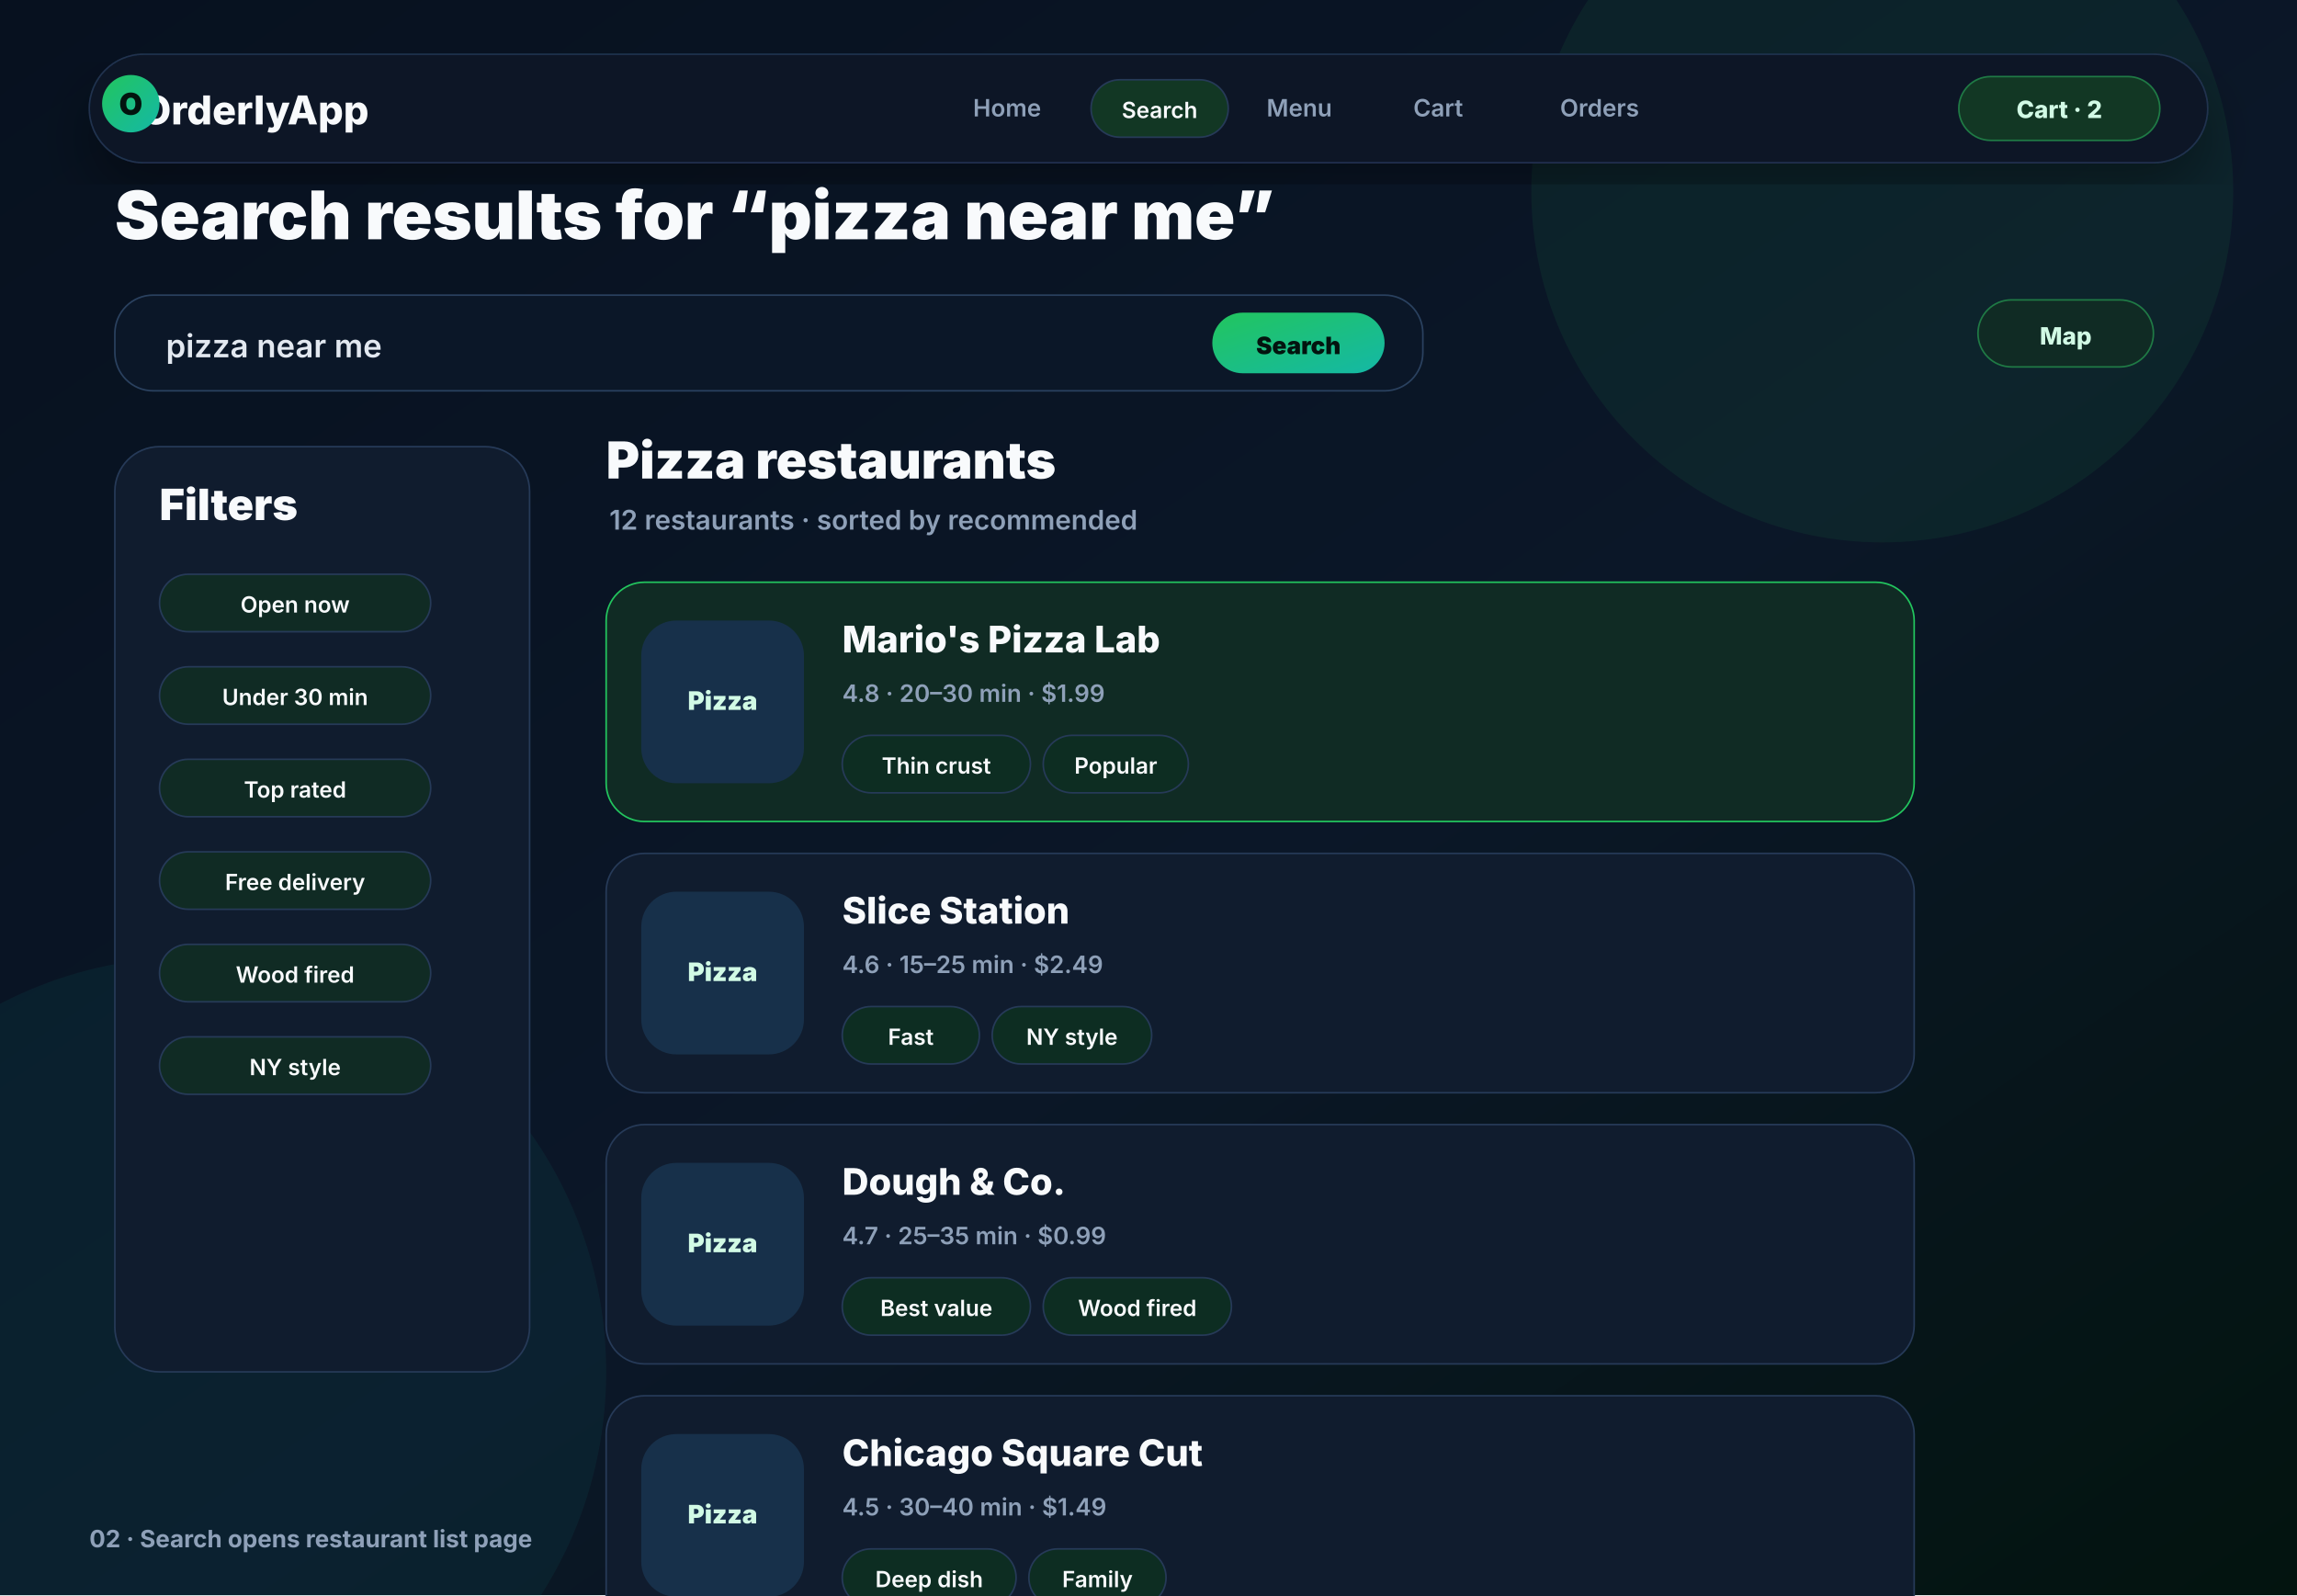
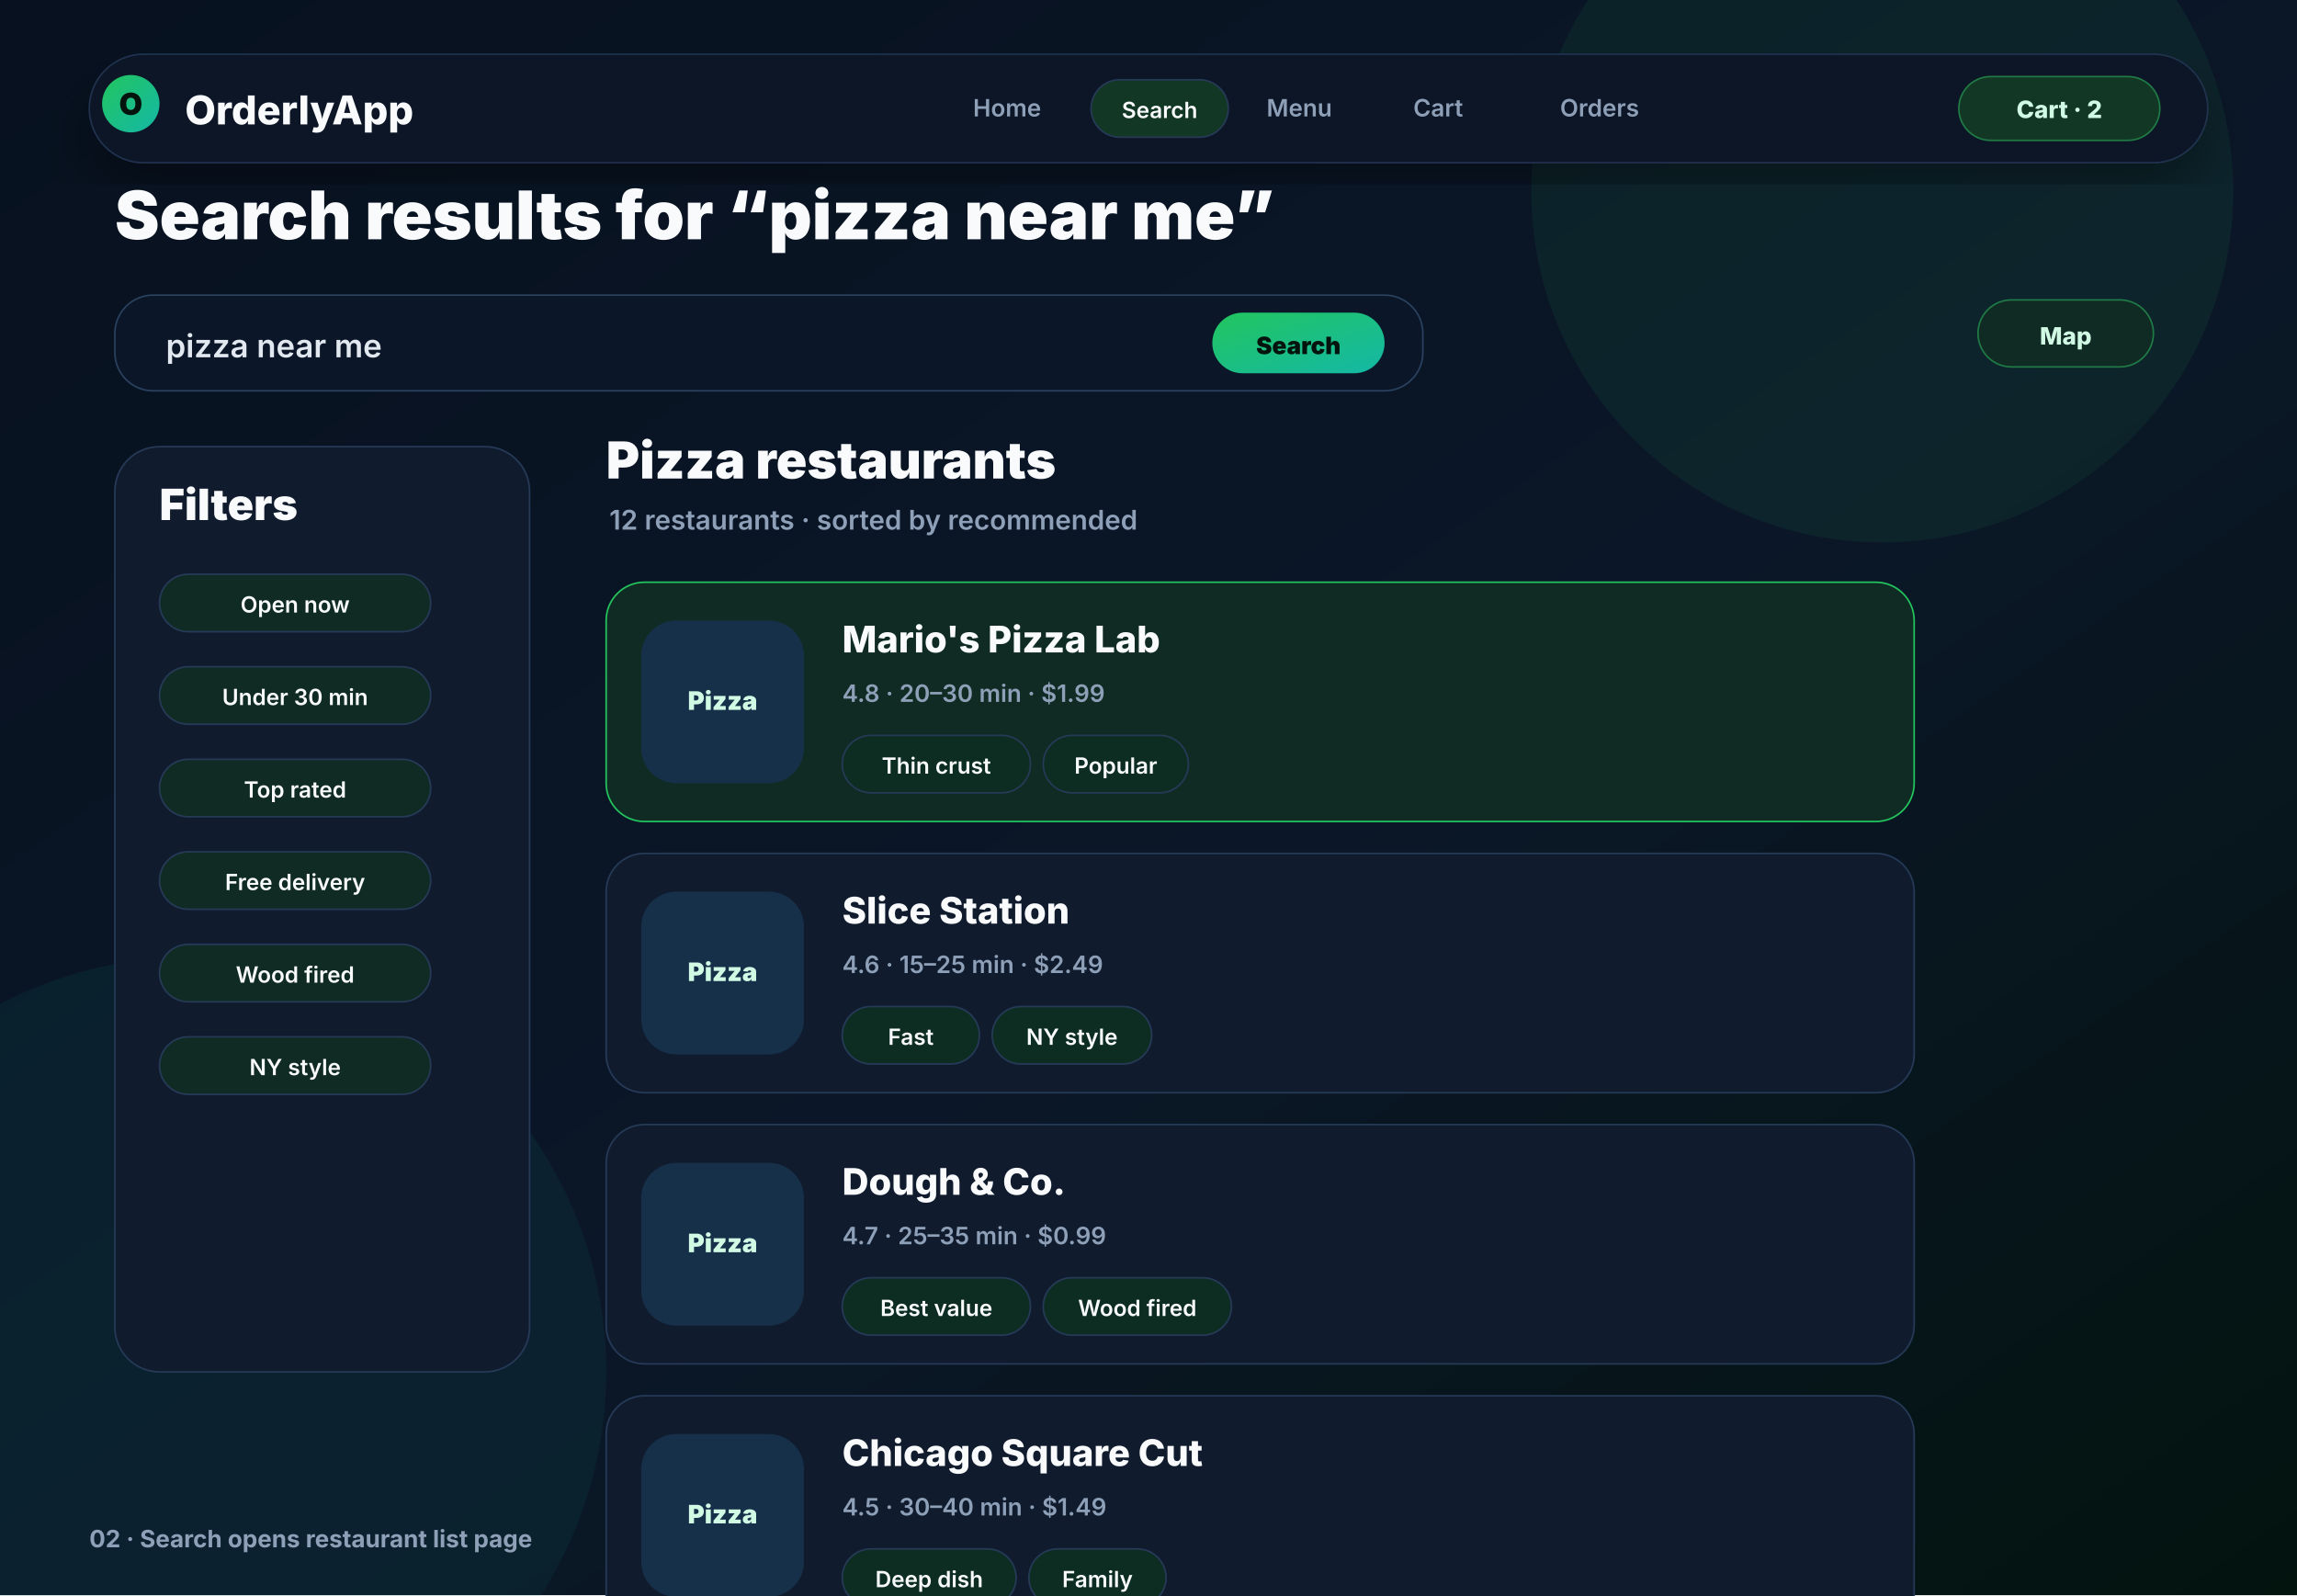
<svg xmlns="http://www.w3.org/2000/svg" width="1440" height="1000" viewBox="0 0 1440 1000" role="img" aria-labelledby="title desc">
  <defs>
    <linearGradient id="bg" x1="0" y1="0" x2="1" y2="1">
      <stop offset="0" stop-color="#07111f" />
      <stop offset="0.55" stop-color="#0b1728" />
      <stop offset="1" stop-color="#03140f" />
    </linearGradient>
    <linearGradient id="accent" x1="0" y1="0" x2="1" y2="1">
      <stop offset="0" stop-color="#22c55e" />
      <stop offset="1" stop-color="#14b8a6" />
    </linearGradient>
    <filter id="shadow" x="-20%" y="-20%" width="140%" height="140%">
      <feDropShadow dx="0" dy="18" stdDeviation="18" flood-color="#000" flood-opacity="0.35" />
    </filter>
  </defs>
  <rect width="1440" height="1000" fill="url(#bg)" />
  <circle cx="1180" cy="120" r="220" fill="#22c55e" opacity="0.08" />
  <circle cx="120" cy="860" r="260" fill="#14b8a6" opacity="0.07" />
  <rect x="56" y="34" width="1328" height="68" rx="34" fill="#081626" opacity="1" stroke="#20324e" stroke-width="1" filter="url(#shadow)" />
-   <text x="88" y="78" fill="#f8fafc" font-family="Inter, Arial, sans-serif" font-size="25" font-weight="800" text-anchor="start" opacity="1">OrderlyApp</text>
  <rect x="64" y="47" width="36" height="36" rx="18" fill="url(#accent)" opacity="1" />
  <text x="82" y="72" fill="#03140f" font-family="Inter, Arial, sans-serif" font-size="19" font-weight="900" text-anchor="middle" opacity="1">O</text>
+   <text x="116" y="78" fill="#f8fafc" font-family="Inter, Arial, sans-serif" font-size="25" font-weight="800" text-anchor="start" opacity="1">OrderlyApp</text>
  <text x="610" y="73" fill="#8ea0b8" font-family="Inter, Arial, sans-serif" font-size="15" font-weight="600" text-anchor="start" opacity="1">Home</text>
  <rect x="684" y="50" width="86" height="36" rx="18" fill="#123724" opacity="1" stroke="#263a58" stroke-width="1" />
  <text x="727.0" y="74" fill="#f8fafc" font-family="Inter, Arial, sans-serif" font-size="14" font-weight="600" text-anchor="middle" opacity="1">Search</text>
  <text x="794" y="73" fill="#8ea0b8" font-family="Inter, Arial, sans-serif" font-size="15" font-weight="600" text-anchor="start" opacity="1">Menu</text>
  <text x="886" y="73" fill="#8ea0b8" font-family="Inter, Arial, sans-serif" font-size="15" font-weight="600" text-anchor="start" opacity="1">Cart</text>
  <text x="978" y="73" fill="#8ea0b8" font-family="Inter, Arial, sans-serif" font-size="15" font-weight="600" text-anchor="start" opacity="1">Orders</text>
  <rect x="1228" y="48" width="126" height="40" rx="20" fill="#123724" opacity="1" stroke="#1f7a45" stroke-width="1" />
  <text x="1291" y="74" fill="#d1fae5" font-family="Inter, Arial, sans-serif" font-size="15" font-weight="800" text-anchor="middle" opacity="1">Cart · 2</text>
  <text x="72" y="150" fill="#f8fafc" font-family="Inter, Arial, sans-serif" font-size="42" font-weight="900" text-anchor="start" opacity="1">Search results for “pizza near me”</text>
  <rect x="72" y="185" width="820" height="60" rx="24" fill="#0b1728" opacity="1" stroke="#2a415f" stroke-width="1" />
  <text x="104" y="224" fill="#e2e8f0" font-family="Inter, Arial, sans-serif" font-size="20" font-weight="600" text-anchor="start" opacity="1">pizza near me</text>
  <rect x="760" y="196" width="108" height="38" rx="19" fill="url(#accent)" opacity="1" />
  <text x="814" y="222" fill="#03140f" font-family="Inter, Arial, sans-serif" font-size="15" font-weight="900" text-anchor="middle" opacity="1">Search</text>
  <rect x="72" y="280" width="260" height="580" rx="28" fill="#101c2e" opacity="1" stroke="#263a58" stroke-width="1" />
  <text x="100" y="326" fill="#f8fafc" font-family="Inter, Arial, sans-serif" font-size="27" font-weight="850" text-anchor="start" opacity="1">Filters</text>
  <rect x="100" y="360" width="170" height="36" rx="18" fill="#102b24" opacity="1" stroke="#263a58" stroke-width="1" />
  <text x="185.0" y="384" fill="#f8fafc" font-family="Inter, Arial, sans-serif" font-size="14" font-weight="600" text-anchor="middle" opacity="1">Open now</text>
  <rect x="100" y="418" width="170" height="36" rx="18" fill="#102b24" opacity="1" stroke="#263a58" stroke-width="1" />
  <text x="185.0" y="442" fill="#f8fafc" font-family="Inter, Arial, sans-serif" font-size="14" font-weight="600" text-anchor="middle" opacity="1">Under 30 min</text>
  <rect x="100" y="476" width="170" height="36" rx="18" fill="#102b24" opacity="1" stroke="#263a58" stroke-width="1" />
  <text x="185.0" y="500" fill="#f8fafc" font-family="Inter, Arial, sans-serif" font-size="14" font-weight="600" text-anchor="middle" opacity="1">Top rated</text>
  <rect x="100" y="534" width="170" height="36" rx="18" fill="#102b24" opacity="1" stroke="#263a58" stroke-width="1" />
  <text x="185.0" y="558" fill="#f8fafc" font-family="Inter, Arial, sans-serif" font-size="14" font-weight="600" text-anchor="middle" opacity="1">Free delivery</text>
  <rect x="100" y="592" width="170" height="36" rx="18" fill="#102b24" opacity="1" stroke="#263a58" stroke-width="1" />
  <text x="185.0" y="616" fill="#f8fafc" font-family="Inter, Arial, sans-serif" font-size="14" font-weight="600" text-anchor="middle" opacity="1">Wood fired</text>
  <rect x="100" y="650" width="170" height="36" rx="18" fill="#102b24" opacity="1" stroke="#263a58" stroke-width="1" />
  <text x="185.0" y="674" fill="#f8fafc" font-family="Inter, Arial, sans-serif" font-size="14" font-weight="600" text-anchor="middle" opacity="1">NY style</text>
  <text x="380" y="300" fill="#f8fafc" font-family="Inter, Arial, sans-serif" font-size="32" font-weight="850" text-anchor="start" opacity="1">Pizza restaurants</text>
  <text x="382" y="332" fill="#8ea0b8" font-family="Inter, Arial, sans-serif" font-size="17" font-weight="600" text-anchor="start" opacity="1">12 restaurants · sorted by recommended</text>
  <rect x="380" y="365" width="820" height="150" rx="24" fill="#102b24" opacity="1" stroke="#22c55e" stroke-width="1" />
  <rect x="402" y="389" width="102" height="102" rx="22" fill="#17304a" opacity="1" />
  <text x="453" y="445" fill="#d1fae5" font-family="Inter, Arial, sans-serif" font-size="16" font-weight="900" text-anchor="middle" opacity="1">Pizza</text>
  <text x="528" y="409" fill="#f8fafc" font-family="Inter, Arial, sans-serif" font-size="23" font-weight="800" text-anchor="start" opacity="1">Mario's Pizza Lab</text>
  <text x="528" y="440" fill="#8ea0b8" font-family="Inter, Arial, sans-serif" font-size="15" font-weight="600" text-anchor="start" opacity="1">4.8 · 20–30 min · $1.99</text>
  <rect x="528" y="461" width="118" height="36" rx="18" fill="#0d2d22" opacity="1" stroke="#263a58" stroke-width="1" />
  <text x="587.0" y="485" fill="#f8fafc" font-family="Inter, Arial, sans-serif" font-size="14" font-weight="600" text-anchor="middle" opacity="1">Thin crust</text>
  <rect x="654" y="461" width="91" height="36" rx="18" fill="#0d2d22" opacity="1" stroke="#263a58" stroke-width="1" />
  <text x="699.5" y="485" fill="#f8fafc" font-family="Inter, Arial, sans-serif" font-size="14" font-weight="600" text-anchor="middle" opacity="1">Popular</text>
  <rect x="380" y="535" width="820" height="150" rx="24" fill="#101c2e" opacity="1" stroke="#263a58" stroke-width="1" />
  <rect x="402" y="559" width="102" height="102" rx="22" fill="#17304a" opacity="1" />
  <text x="453" y="615" fill="#d1fae5" font-family="Inter, Arial, sans-serif" font-size="16" font-weight="900" text-anchor="middle" opacity="1">Pizza</text>
  <text x="528" y="579" fill="#f8fafc" font-family="Inter, Arial, sans-serif" font-size="23" font-weight="800" text-anchor="start" opacity="1">Slice Station</text>
  <text x="528" y="610" fill="#8ea0b8" font-family="Inter, Arial, sans-serif" font-size="15" font-weight="600" text-anchor="start" opacity="1">4.6 · 15–25 min · $2.49</text>
  <rect x="528" y="631" width="86" height="36" rx="18" fill="#0d2d22" opacity="1" stroke="#263a58" stroke-width="1" />
  <text x="571.0" y="655" fill="#f8fafc" font-family="Inter, Arial, sans-serif" font-size="14" font-weight="600" text-anchor="middle" opacity="1">Fast</text>
  <rect x="622" y="631" width="100" height="36" rx="18" fill="#0d2d22" opacity="1" stroke="#263a58" stroke-width="1" />
  <text x="672.0" y="655" fill="#f8fafc" font-family="Inter, Arial, sans-serif" font-size="14" font-weight="600" text-anchor="middle" opacity="1">NY style</text>
  <rect x="380" y="705" width="820" height="150" rx="24" fill="#101c2e" opacity="1" stroke="#263a58" stroke-width="1" />
  <rect x="402" y="729" width="102" height="102" rx="22" fill="#17304a" opacity="1" />
  <text x="453" y="785" fill="#d1fae5" font-family="Inter, Arial, sans-serif" font-size="16" font-weight="900" text-anchor="middle" opacity="1">Pizza</text>
  <text x="528" y="749" fill="#f8fafc" font-family="Inter, Arial, sans-serif" font-size="23" font-weight="800" text-anchor="start" opacity="1">Dough &amp; Co.</text>
  <text x="528" y="780" fill="#8ea0b8" font-family="Inter, Arial, sans-serif" font-size="15" font-weight="600" text-anchor="start" opacity="1">4.7 · 25–35 min · $0.99</text>
  <rect x="528" y="801" width="118" height="36" rx="18" fill="#0d2d22" opacity="1" stroke="#263a58" stroke-width="1" />
  <text x="587.0" y="825" fill="#f8fafc" font-family="Inter, Arial, sans-serif" font-size="14" font-weight="600" text-anchor="middle" opacity="1">Best value</text>
  <rect x="654" y="801" width="118" height="36" rx="18" fill="#0d2d22" opacity="1" stroke="#263a58" stroke-width="1" />
  <text x="713.0" y="825" fill="#f8fafc" font-family="Inter, Arial, sans-serif" font-size="14" font-weight="600" text-anchor="middle" opacity="1">Wood fired</text>
  <rect x="380" y="875" width="820" height="150" rx="24" fill="#101c2e" opacity="1" stroke="#263a58" stroke-width="1" />
  <rect x="402" y="899" width="102" height="102" rx="22" fill="#17304a" opacity="1" />
  <text x="453" y="955" fill="#d1fae5" font-family="Inter, Arial, sans-serif" font-size="16" font-weight="900" text-anchor="middle" opacity="1">Pizza</text>
  <text x="528" y="919" fill="#f8fafc" font-family="Inter, Arial, sans-serif" font-size="23" font-weight="800" text-anchor="start" opacity="1">Chicago Square Cut</text>
  <text x="528" y="950" fill="#8ea0b8" font-family="Inter, Arial, sans-serif" font-size="15" font-weight="600" text-anchor="start" opacity="1">4.5 · 30–40 min · $1.49</text>
  <rect x="528" y="971" width="109" height="36" rx="18" fill="#0d2d22" opacity="1" stroke="#263a58" stroke-width="1" />
  <text x="582.5" y="995" fill="#f8fafc" font-family="Inter, Arial, sans-serif" font-size="14" font-weight="600" text-anchor="middle" opacity="1">Deep dish</text>
  <rect x="645" y="971" width="86" height="36" rx="18" fill="#0d2d22" opacity="1" stroke="#263a58" stroke-width="1" />
  <text x="688.0" y="995" fill="#f8fafc" font-family="Inter, Arial, sans-serif" font-size="14" font-weight="600" text-anchor="middle" opacity="1">Family</text>
  <rect x="1240" y="188" width="110" height="42" rx="21" fill="#102b24" opacity="1" stroke="#1f7a45" stroke-width="1" />
  <text x="1295" y="216" fill="#d1fae5" font-family="Inter, Arial, sans-serif" font-size="15" font-weight="800" text-anchor="middle" opacity="1">Map</text>
  <text x="56" y="970" fill="#8ea0b8" font-family="Inter, Arial, sans-serif" font-size="15" font-weight="700" text-anchor="start" opacity="1">02 · Search opens restaurant list page</text>
</svg>
